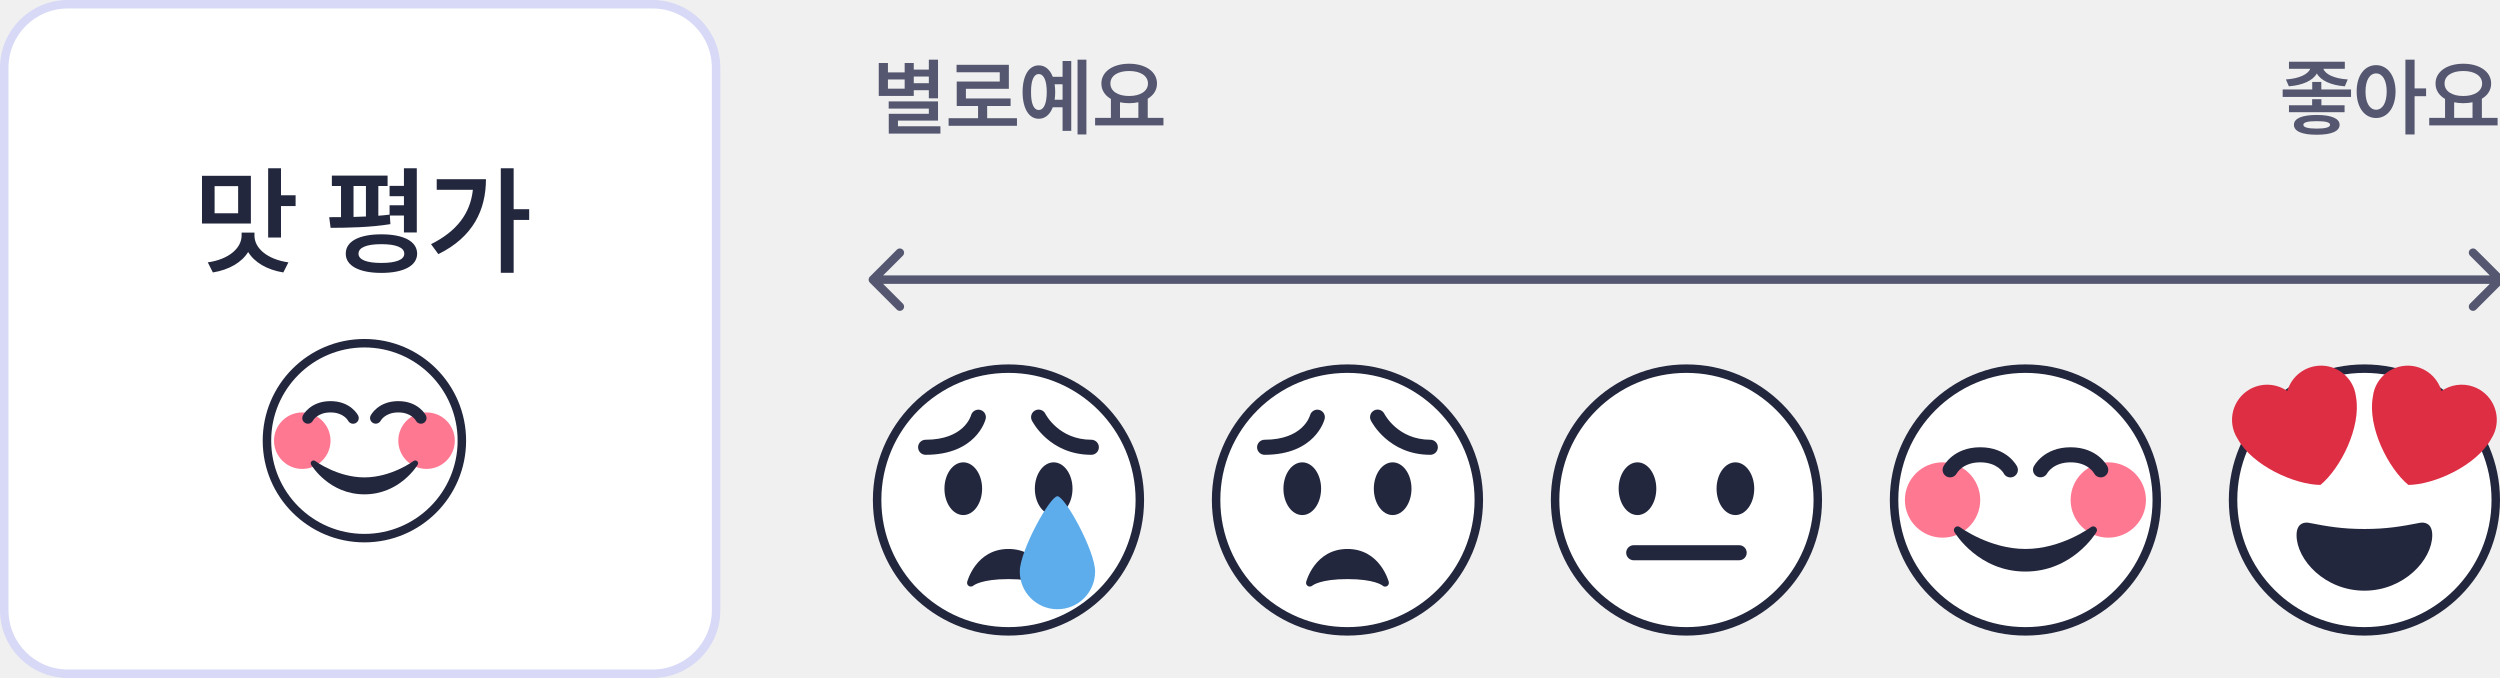
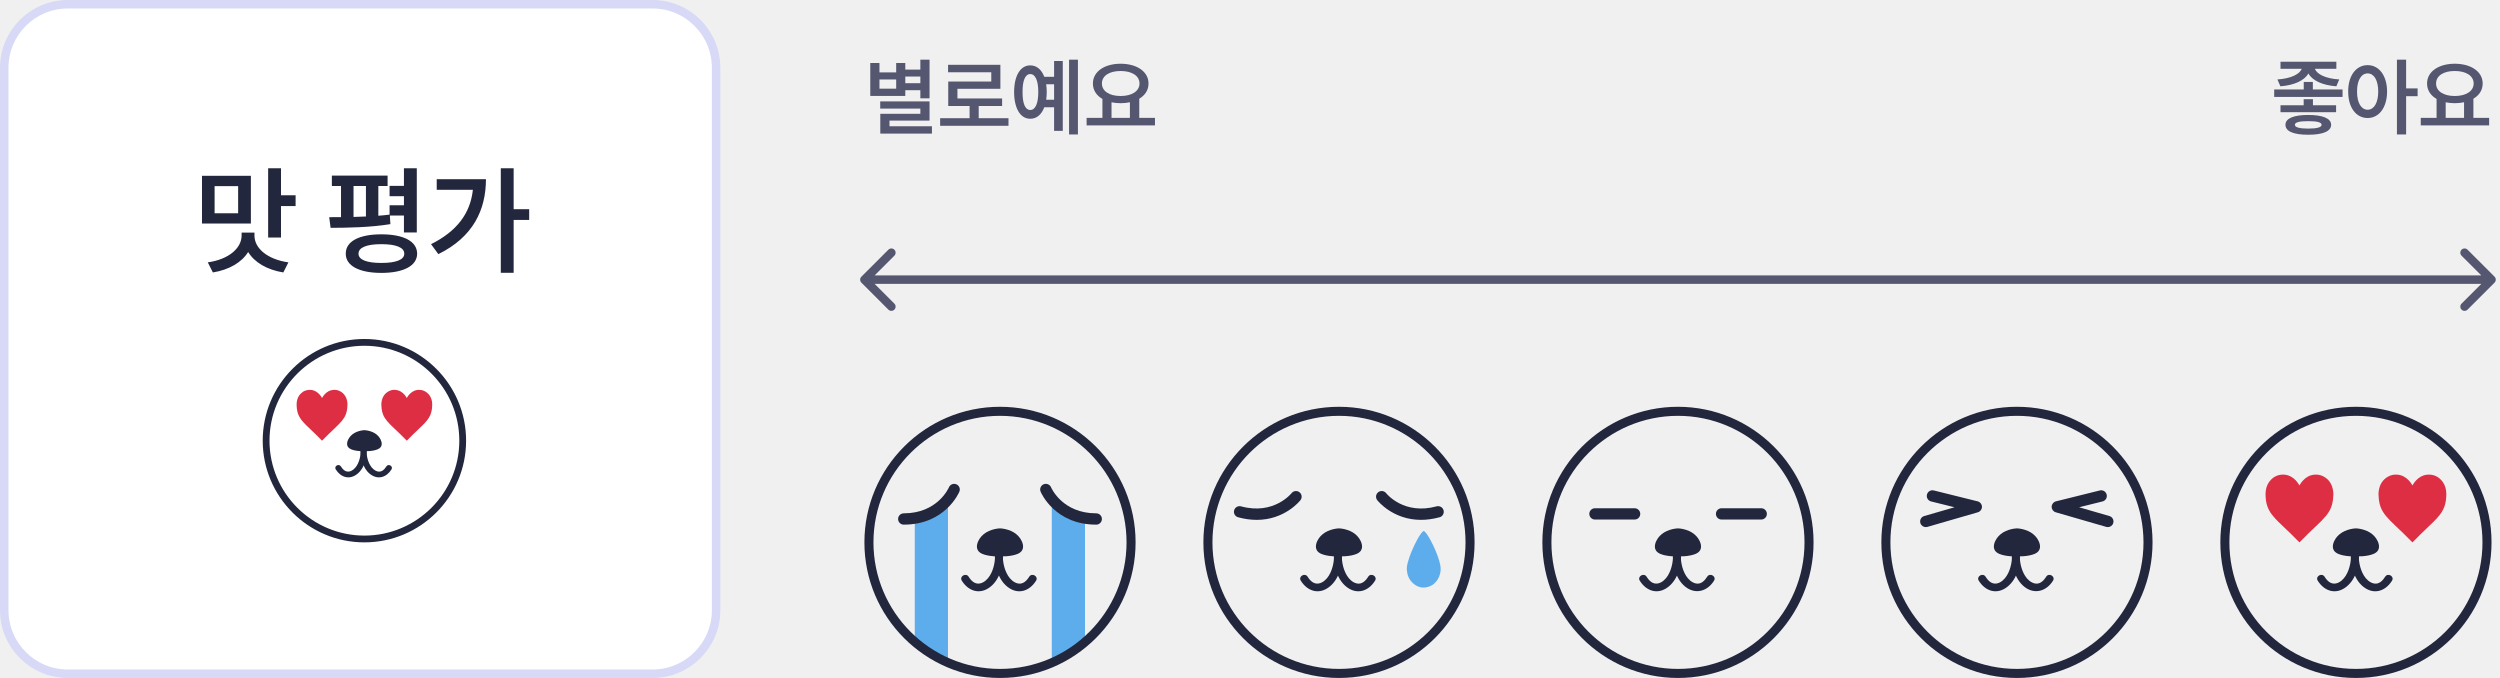
<svg xmlns="http://www.w3.org/2000/svg" width="295" height="80" viewBox="0 0 295 80" fill="none">
-   <g clip-path="url(#clip0_381_9388)">
-     <g clip-path="url(#clip1_381_9388)">
-       <path d="M134.5 59C134.5 67.56 127.56 74.5 119 74.5C110.44 74.5 103.5 67.56 103.5 59C103.5 50.44 110.44 43.5 119 43.5C127.56 43.5 134.5 50.44 134.5 59Z" fill="white" stroke="#23273D" />
-       <path d="M123.876 68.67C123.866 68.631 122.858 64.778 119.001 64.778C115.143 64.778 114.135 68.631 114.125 68.67C114.103 68.762 114.111 68.859 114.148 68.946C114.185 69.033 114.25 69.106 114.331 69.154C114.414 69.202 114.51 69.223 114.605 69.213C114.7 69.204 114.79 69.164 114.861 69.1C114.869 69.093 115.762 68.333 119.001 68.333C122.192 68.333 123.105 69.071 123.139 69.1C123.209 69.167 123.298 69.208 123.394 69.219C123.49 69.23 123.586 69.21 123.669 69.162C123.752 69.113 123.817 69.039 123.855 68.95C123.892 68.862 123.899 68.763 123.876 68.67ZM128.778 53.667C123.842 53.667 121.843 49.785 121.761 49.62C121.655 49.409 121.637 49.165 121.711 48.941C121.785 48.717 121.945 48.532 122.155 48.426C122.366 48.32 122.61 48.302 122.834 48.376C123.058 48.45 123.243 48.61 123.349 48.82C123.416 48.95 124.968 51.889 128.778 51.889C129.014 51.889 129.24 51.983 129.407 52.149C129.574 52.316 129.667 52.542 129.667 52.778C129.667 53.014 129.574 53.24 129.407 53.406C129.24 53.573 129.014 53.667 128.778 53.667ZM109.223 53.667C108.987 53.667 108.761 53.573 108.594 53.406C108.428 53.24 108.334 53.014 108.334 52.778C108.334 52.542 108.428 52.316 108.594 52.149C108.761 51.983 108.987 51.889 109.223 51.889C113.741 51.889 114.553 49.116 114.586 48.997C114.648 48.771 114.796 48.579 114.999 48.461C115.201 48.343 115.442 48.309 115.669 48.367C116.14 48.491 116.426 48.965 116.307 49.438C116.264 49.611 115.182 53.667 109.223 53.667Z" fill="#23273D" />
-       <path d="M113.668 60.778C114.895 60.778 115.89 59.385 115.89 57.667C115.89 55.948 114.895 54.556 113.668 54.556C112.44 54.556 111.445 55.948 111.445 57.667C111.445 59.385 112.44 60.778 113.668 60.778Z" fill="#23273D" />
-       <path d="M124.334 60.778C125.561 60.778 126.556 59.385 126.556 57.667C126.556 55.948 125.561 54.556 124.334 54.556C123.106 54.556 122.111 55.948 122.111 57.667C122.111 59.385 123.106 60.778 124.334 60.778Z" fill="#23273D" />
-       <path d="M129.223 67.444C129.223 69.9 127.234 71.889 124.778 71.889C122.323 71.889 120.334 69.9 120.334 67.444C120.334 64.989 123.89 58.556 124.778 58.556C125.667 58.556 129.223 64.989 129.223 67.444Z" fill="#5DADEC" />
-     </g>
-     <g clip-path="url(#clip2_381_9388)">
-       <path d="M174.5 59C174.5 67.56 167.56 74.5 159 74.5C150.44 74.5 143.5 67.56 143.5 59C143.5 50.44 150.44 43.5 159 43.5C167.56 43.5 174.5 50.44 174.5 59Z" fill="white" stroke="#23273D" />
-       <path d="M163.876 68.67C163.866 68.631 162.858 64.778 159.001 64.778C155.143 64.778 154.135 68.631 154.125 68.67C154.103 68.762 154.111 68.859 154.148 68.946C154.185 69.033 154.25 69.106 154.331 69.154C154.414 69.202 154.51 69.223 154.605 69.213C154.7 69.204 154.79 69.164 154.861 69.1C154.869 69.093 155.762 68.333 159.001 68.333C162.192 68.333 163.105 69.071 163.139 69.1C163.209 69.167 163.298 69.208 163.394 69.219C163.49 69.23 163.586 69.21 163.669 69.162C163.752 69.113 163.817 69.039 163.855 68.95C163.892 68.862 163.899 68.763 163.876 68.67ZM168.778 53.667C163.842 53.667 161.843 49.785 161.761 49.62C161.655 49.409 161.637 49.165 161.711 48.941C161.785 48.717 161.945 48.532 162.155 48.426C162.366 48.32 162.61 48.302 162.834 48.376C163.058 48.45 163.243 48.61 163.349 48.82C163.416 48.95 164.968 51.889 168.778 51.889C169.014 51.889 169.24 51.983 169.407 52.149C169.574 52.316 169.667 52.542 169.667 52.778C169.667 53.014 169.574 53.24 169.407 53.406C169.24 53.573 169.014 53.667 168.778 53.667ZM149.223 53.667C148.987 53.667 148.761 53.573 148.594 53.406C148.428 53.24 148.334 53.014 148.334 52.778C148.334 52.542 148.428 52.316 148.594 52.149C148.761 51.983 148.987 51.889 149.223 51.889C153.741 51.889 154.553 49.116 154.586 48.997C154.648 48.771 154.796 48.579 154.999 48.461C155.201 48.343 155.442 48.309 155.669 48.367C156.14 48.491 156.426 48.965 156.307 49.438C156.264 49.611 155.182 53.667 149.223 53.667Z" fill="#23273D" />
-       <path d="M153.668 60.778C154.895 60.778 155.89 59.385 155.89 57.667C155.89 55.948 154.895 54.556 153.668 54.556C152.44 54.556 151.445 55.948 151.445 57.667C151.445 59.385 152.44 60.778 153.668 60.778Z" fill="#23273D" />
-       <path d="M164.334 60.778C165.561 60.778 166.556 59.385 166.556 57.667C166.556 55.948 165.561 54.556 164.334 54.556C163.106 54.556 162.111 55.948 162.111 57.667C162.111 59.385 163.106 60.778 164.334 60.778Z" fill="#23273D" />
-     </g>
-     <g clip-path="url(#clip3_381_9388)">
-       <path d="M214.5 59C214.5 67.56 207.56 74.5 199 74.5C190.441 74.5 183.5 67.56 183.5 59C183.5 50.441 190.441 43.5 199 43.5C207.56 43.5 214.5 50.441 214.5 59Z" fill="white" stroke="#23273D" />
-       <path d="M193.222 60.778C194.45 60.778 195.444 59.385 195.444 57.667C195.444 55.948 194.45 54.556 193.222 54.556C191.995 54.556 191 55.948 191 57.667C191 59.385 191.995 60.778 193.222 60.778Z" fill="#23273D" />
-       <path d="M204.777 60.778C206.004 60.778 206.999 59.385 206.999 57.667C206.999 55.948 206.004 54.556 204.777 54.556C203.55 54.556 202.555 55.948 202.555 57.667C202.555 59.385 203.55 60.778 204.777 60.778Z" fill="#23273D" />
-       <path d="M205.222 66.111H192.778C192.542 66.111 192.316 66.017 192.149 65.851C191.982 65.684 191.889 65.458 191.889 65.222C191.889 64.987 191.982 64.76 192.149 64.594C192.316 64.427 192.542 64.333 192.778 64.333H205.222C205.458 64.333 205.684 64.427 205.851 64.594C206.017 64.76 206.111 64.987 206.111 65.222C206.111 65.458 206.017 65.684 205.851 65.851C205.684 66.017 205.458 66.111 205.222 66.111Z" fill="#23273D" />
-     </g>
-     <g clip-path="url(#clip4_381_9388)">
-       <path d="M254.5 59C254.5 67.56 247.56 74.5 239 74.5C230.44 74.5 223.5 67.56 223.5 59C223.5 50.44 230.44 43.5 239 43.5C247.56 43.5 254.5 50.44 254.5 59Z" fill="white" stroke="#23273D" />
-       <path d="M229.222 63.444C231.676 63.444 233.666 61.455 233.666 59C233.666 56.545 231.676 54.556 229.222 54.556C226.767 54.556 224.777 56.545 224.777 59C224.777 61.455 226.767 63.444 229.222 63.444Z" fill="#FF7892" />
-       <path d="M248.778 63.444C251.233 63.444 253.223 61.455 253.223 59C253.223 56.545 251.233 54.556 248.778 54.556C246.324 54.556 244.334 56.545 244.334 59C244.334 61.455 246.324 63.444 248.778 63.444Z" fill="#FF7892" />
-       <path d="M247.298 62.226C247.222 62.157 247.123 62.117 247.021 62.112C246.918 62.107 246.816 62.138 246.734 62.2C246.699 62.226 243.248 64.778 239 64.778C234.764 64.778 231.301 62.226 231.267 62.2C231.185 62.138 231.083 62.107 230.98 62.111C230.877 62.116 230.779 62.156 230.703 62.225C230.626 62.294 230.576 62.388 230.561 62.49C230.545 62.592 230.566 62.696 230.619 62.784C230.734 62.975 233.479 67.445 239 67.445C244.522 67.445 247.268 62.975 247.382 62.784C247.435 62.696 247.455 62.592 247.44 62.49C247.425 62.388 247.375 62.295 247.298 62.226ZM230.111 56.333C229.959 56.333 229.81 56.294 229.678 56.22C229.546 56.147 229.434 56.04 229.355 55.911C229.275 55.782 229.23 55.635 229.224 55.484C229.217 55.332 229.249 55.182 229.317 55.046C229.363 54.954 230.488 52.778 233.667 52.778C236.847 52.778 237.971 54.955 238.017 55.047C238.123 55.257 238.141 55.501 238.068 55.724C237.994 55.947 237.835 56.132 237.626 56.239C237.416 56.345 237.173 56.364 236.949 56.292C236.726 56.22 236.54 56.062 236.432 55.852C236.394 55.781 235.695 54.556 233.667 54.556C231.608 54.556 230.912 55.829 230.906 55.842C230.833 55.99 230.719 56.114 230.578 56.201C230.438 56.288 230.276 56.334 230.111 56.333ZM247.89 56.333C247.725 56.334 247.563 56.288 247.422 56.201C247.281 56.114 247.168 55.99 247.094 55.842C247.072 55.801 246.377 54.556 244.334 54.556C242.29 54.556 241.596 55.801 241.568 55.853C241.336 56.281 240.804 56.449 240.372 56.227C240.165 56.121 240.008 55.938 239.935 55.717C239.862 55.495 239.879 55.255 239.983 55.046C240.029 54.955 241.154 52.778 244.334 52.778C247.513 52.778 248.639 54.955 248.685 55.047C248.753 55.183 248.785 55.333 248.778 55.484C248.771 55.636 248.726 55.783 248.646 55.912C248.566 56.041 248.455 56.147 248.323 56.221C248.191 56.294 248.042 56.333 247.89 56.333Z" fill="#23273D" />
-     </g>
-     <g clip-path="url(#clip5_381_9388)">
-       <path d="M294.5 59C294.5 67.56 287.56 74.5 279 74.5C270.44 74.5 263.5 67.56 263.5 59C263.5 50.44 270.44 43.5 279 43.5C287.56 43.5 294.5 50.44 294.5 59Z" fill="white" stroke="#23273D" />
-       <path d="M279 62.421C276.364 62.421 274.614 62.114 272.45 61.693C271.955 61.599 270.994 61.693 270.994 63.149C270.994 66.06 274.339 69.7 279 69.7C283.662 69.7 287.007 66.06 287.007 63.149C287.007 61.693 286.045 61.598 285.551 61.693C283.387 62.114 281.638 62.421 279 62.421Z" fill="#23273D" />
-       <path d="M277.8 45.916C277.508 45.087 276.96 44.372 276.236 43.875C275.512 43.377 274.648 43.122 273.769 43.148C272.891 43.173 272.043 43.476 271.348 44.014C270.653 44.553 270.147 45.298 269.903 46.142C269.363 45.764 268.741 45.52 268.088 45.43C267.434 45.341 266.769 45.408 266.147 45.627C265.11 45.993 264.26 46.757 263.785 47.749C263.31 48.742 263.249 49.883 263.615 50.921C263.723 51.227 263.867 51.51 264.035 51.772C265.769 54.956 270.779 57.195 273.813 57.222C276.157 55.296 278.654 50.409 278.007 46.843C277.973 46.527 277.904 46.216 277.8 45.916ZM280.2 45.916C280.566 44.879 281.33 44.029 282.323 43.554C283.315 43.079 284.456 43.017 285.494 43.383C286.116 43.603 286.677 43.968 287.13 44.448C287.582 44.928 287.914 45.508 288.098 46.142C288.638 45.764 289.26 45.52 289.913 45.43C290.566 45.341 291.231 45.408 291.853 45.627C292.891 45.993 293.741 46.757 294.216 47.749C294.691 48.742 294.752 49.883 294.387 50.921C294.279 51.22 294.138 51.505 293.966 51.772C292.232 54.956 287.221 57.195 284.187 57.222C281.843 55.296 279.347 50.409 279.994 46.843C280.027 46.533 280.093 46.222 280.2 45.916Z" fill="#DD2E44" />
-     </g>
-     <path d="M102.646 32.646C102.451 32.842 102.451 33.158 102.646 33.354L105.828 36.535C106.024 36.731 106.34 36.731 106.536 36.535C106.731 36.34 106.731 36.024 106.536 35.828L103.707 33L106.536 30.172C106.731 29.976 106.731 29.66 106.536 29.465C106.34 29.269 106.024 29.269 105.828 29.465L102.646 32.646ZM295.354 33.353C295.549 33.158 295.549 32.842 295.354 32.646L292.172 29.464C291.976 29.269 291.66 29.269 291.464 29.464C291.269 29.66 291.269 29.976 291.464 30.172L294.293 33L291.464 35.828C291.269 36.024 291.269 36.34 291.464 36.535C291.66 36.731 291.976 36.731 292.172 36.535L295.354 33.353ZM103 33.5L295 33.5L295 32.5L103 32.5L103 33.5Z" fill="#54576F" />
-     <path d="M110.686 7.041H109.602V8.213H107.824V7.432H106.75V8.545H104.777V7.432H103.693V11.318H107.824V10.645H109.602V11.602H110.686V7.041ZM104.777 10.459V9.375H106.75V10.459H104.777ZM104.865 12.812H109.602V13.428H104.875V15.762H110.969V14.902H105.959V14.229H110.686V11.963H104.865V12.812ZM107.824 9.814V9.033H109.602V9.814H107.824ZM120.002 13.945H116.486V12.51H119.25V11.621H113.977V10.479H119.045V7.646H112.873V8.525H117.971V9.619H112.893V12.51H115.412V13.945H111.936V14.844H120.002V13.945ZM128.195 7.041H127.15V15.869H128.195V7.041ZM120.666 10.859C120.666 12.808 121.418 14.019 122.57 14.014C123.317 14.019 123.903 13.521 124.226 12.656H125.383V15.44H126.408V7.197H125.383V9.062H124.226C123.898 8.203 123.317 7.71 122.57 7.715C121.418 7.71 120.666 8.916 120.666 10.859ZM121.662 10.859C121.652 9.482 121.989 8.735 122.57 8.74C123.156 8.735 123.518 9.482 123.518 10.859C123.518 12.241 123.156 12.983 122.57 12.979C121.989 12.983 121.652 12.241 121.662 10.859ZM124.445 9.941H125.383V11.768H124.45C124.489 11.484 124.514 11.182 124.514 10.859C124.514 10.532 124.489 10.225 124.445 9.941ZM137.287 13.906H135.432V11.65C136.115 11.245 136.53 10.625 136.525 9.854C136.53 8.447 135.144 7.52 133.234 7.52C131.335 7.52 129.958 8.447 129.963 9.854C129.958 10.635 130.383 11.27 131.086 11.675V13.906H129.221V14.795H137.287V13.906ZM131.027 9.854C131.022 8.936 131.916 8.374 133.234 8.379C134.548 8.374 135.461 8.936 135.461 9.854C135.461 10.757 134.548 11.333 133.234 11.328C131.916 11.333 131.022 10.757 131.027 9.854ZM132.16 13.906V12.07C132.492 12.139 132.854 12.178 133.234 12.178C133.625 12.178 133.991 12.139 134.328 12.065V13.906H132.16Z" fill="#54576F" />
-     <path d="M273.916 9.668H272.842V10.557H269.355V11.435H277.422V10.557H273.916V9.668ZM269.736 9.375L270.088 10.185C271.719 10.059 272.925 9.502 273.389 8.667C273.848 9.507 275.054 10.059 276.689 10.185L277.031 9.375C275.415 9.277 274.37 8.745 274.16 8.115H276.689V7.285H270.098V8.115H272.603C272.383 8.74 271.328 9.277 269.736 9.375ZM270.098 13.242H276.66V12.422H273.926V11.709H272.832V12.422H270.098V13.242ZM270.684 14.727C270.679 15.498 271.65 15.903 273.369 15.898C275.078 15.903 276.074 15.498 276.074 14.727C276.074 13.97 275.078 13.565 273.369 13.565C271.65 13.565 270.679 13.97 270.684 14.727ZM271.797 14.727C271.792 14.424 272.349 14.297 273.369 14.297C274.409 14.297 274.941 14.424 274.951 14.727C274.941 15.024 274.409 15.176 273.369 15.176C272.349 15.176 271.792 15.024 271.797 14.727ZM280.381 7.686C279.038 7.686 278.081 8.896 278.086 10.801C278.081 12.72 279.038 13.926 280.381 13.926C281.709 13.926 282.666 12.72 282.676 10.801C282.666 8.896 281.709 7.686 280.381 7.686ZM279.131 10.801C279.126 9.453 279.639 8.662 280.381 8.662C281.128 8.662 281.626 9.453 281.631 10.801C281.626 12.158 281.128 12.944 280.381 12.949C279.639 12.944 279.126 12.158 279.131 10.801ZM283.838 15.869H284.922V11.348H286.279V10.43H284.922V7.041H283.838V15.869ZM294.717 13.906H292.861V11.65C293.545 11.245 293.96 10.625 293.955 9.854C293.96 8.447 292.573 7.52 290.664 7.52C288.765 7.52 287.388 8.447 287.393 9.854C287.388 10.635 287.812 11.27 288.516 11.675V13.906H286.65V14.795H294.717V13.906ZM288.457 9.854C288.452 8.936 289.346 8.374 290.664 8.379C291.978 8.374 292.891 8.936 292.891 9.854C292.891 10.757 291.978 11.333 290.664 11.328C289.346 11.333 288.452 10.757 288.457 9.854ZM289.59 13.906V12.07C289.922 12.139 290.283 12.178 290.664 12.178C291.055 12.178 291.421 12.139 291.758 12.065V13.906H289.59Z" fill="#54576F" />
+   <g clip-path="url(#clip0_1013_12570)">
+     <path d="M101.646 32.646C101.451 32.842 101.451 33.158 101.646 33.354L104.828 36.535C105.024 36.731 105.34 36.731 105.536 36.535C105.731 36.34 105.731 36.024 105.536 35.828L102.707 33L105.536 30.172C105.731 29.976 105.731 29.66 105.536 29.465C105.34 29.269 105.024 29.269 104.828 29.465L101.646 32.646ZM294.354 33.353C294.549 33.158 294.549 32.842 294.354 32.646L291.172 29.464C290.976 29.269 290.66 29.269 290.464 29.464C290.269 29.66 290.269 29.976 290.464 30.172L293.293 33L290.464 35.828C290.269 36.024 290.269 36.34 290.464 36.535C290.66 36.731 290.976 36.731 291.172 36.535L294.354 33.353ZM102 33.5L294 33.5L294 32.5L102 32.5L102 33.5Z" fill="#54576F" />
+     <path d="M109.686 7.041H108.602V8.213H106.824V7.432H105.75V8.545H103.777V7.432H102.693V11.318H106.824V10.645H108.602V11.602H109.686V7.041ZM103.777 10.459V9.375H105.75V10.459H103.777ZM103.865 12.812H108.602V13.428H103.875V15.762H109.969V14.902H104.959V14.229H109.686V11.963H103.865V12.812ZM106.824 9.814V9.033H108.602V9.814H106.824ZM119.002 13.945H115.486V12.51H118.25V11.621H112.977V10.479H118.045V7.646H111.873V8.525H116.971V9.619H111.893V12.51H114.412V13.945H110.936V14.844H119.002V13.945ZM127.195 7.041H126.15V15.869H127.195V7.041ZM119.666 10.859C119.666 12.808 120.418 14.019 121.57 14.014C122.317 14.019 122.903 13.521 123.226 12.656H124.383V15.44H125.408V7.197H124.383V9.062H123.226C122.898 8.203 122.317 7.71 121.57 7.715C120.418 7.71 119.666 8.916 119.666 10.859ZM120.662 10.859C120.652 9.482 120.989 8.735 121.57 8.74C122.156 8.735 122.518 9.482 122.518 10.859C122.518 12.241 122.156 12.983 121.57 12.979C120.989 12.983 120.652 12.241 120.662 10.859ZM123.445 9.941H124.383V11.768H123.45C123.489 11.484 123.514 11.182 123.514 10.859C123.514 10.532 123.489 10.225 123.445 9.941ZM136.287 13.906H134.432V11.65C135.115 11.245 135.53 10.625 135.525 9.854C135.53 8.447 134.144 7.52 132.234 7.52C130.335 7.52 128.958 8.447 128.963 9.854C128.958 10.635 129.383 11.27 130.086 11.675V13.906H128.221V14.795H136.287V13.906ZM130.027 9.854C130.022 8.936 130.916 8.374 132.234 8.379C133.548 8.374 134.461 8.936 134.461 9.854C134.461 10.757 133.548 11.333 132.234 11.328C130.916 11.333 130.022 10.757 130.027 9.854ZM131.16 13.906V12.07C131.492 12.139 131.854 12.178 132.234 12.178C132.625 12.178 132.991 12.139 133.328 12.065V13.906H131.16Z" fill="#54576F" />
+     <path d="M272.916 9.668H271.842V10.557H268.355V11.435H276.422V10.557H272.916V9.668ZM268.736 9.375L269.088 10.185C270.719 10.059 271.925 9.502 272.389 8.667C272.848 9.507 274.054 10.059 275.689 10.185L276.031 9.375C274.415 9.277 273.37 8.745 273.16 8.115H275.689V7.285H269.098V8.115H271.603C271.383 8.74 270.328 9.277 268.736 9.375ZM269.098 13.242H275.66V12.422H272.926V11.709H271.832V12.422H269.098V13.242ZM269.684 14.727C269.679 15.498 270.65 15.903 272.369 15.898C274.078 15.903 275.074 15.498 275.074 14.727C275.074 13.97 274.078 13.565 272.369 13.565C270.65 13.565 269.679 13.97 269.684 14.727ZM270.797 14.727C270.792 14.424 271.349 14.297 272.369 14.297C273.409 14.297 273.941 14.424 273.951 14.727C273.941 15.024 273.409 15.176 272.369 15.176C271.349 15.176 270.792 15.024 270.797 14.727ZM279.381 7.686C278.038 7.686 277.081 8.896 277.086 10.801C277.081 12.72 278.038 13.926 279.381 13.926C280.709 13.926 281.666 12.72 281.676 10.801C281.666 8.896 280.709 7.686 279.381 7.686ZM278.131 10.801C278.126 9.453 278.639 8.662 279.381 8.662C280.128 8.662 280.626 9.453 280.631 10.801C280.626 12.158 280.128 12.944 279.381 12.949C278.639 12.944 278.126 12.158 278.131 10.801ZM282.838 15.869H283.922V11.348H285.279V10.43H283.922V7.041H282.838V15.869ZM293.717 13.906H291.861V11.65C292.545 11.245 292.96 10.625 292.955 9.854C292.96 8.447 291.573 7.52 289.664 7.52C287.765 7.52 286.388 8.447 286.393 9.854C286.388 10.635 286.812 11.27 287.516 11.675V13.906H285.65V14.795H293.717V13.906ZM287.457 9.854C287.452 8.936 288.346 8.374 289.664 8.379C290.978 8.374 291.891 8.936 291.891 9.854C291.891 10.757 290.978 11.333 289.664 11.328C288.346 11.333 287.452 10.757 287.457 9.854ZM288.59 13.906V12.07C288.922 12.139 289.283 12.178 289.664 12.178C290.055 12.178 290.421 12.139 290.758 12.065V13.906H288.59Z" fill="#54576F" />
    <rect x="0.5" y="0.5" width="84" height="79" rx="7.5" fill="white" />
    <path d="M29.604 20.746H23.834V26.379H29.604V20.746ZM24.518 30.959L25.119 32.148C27.033 31.841 28.523 30.966 29.282 29.735C30.027 30.966 31.518 31.841 33.432 32.148L34.033 30.959C31.545 30.61 30.014 29.284 30.027 27.787V27.445H28.51V27.787C28.51 29.284 26.992 30.61 24.518 30.959ZM25.324 25.162V21.963H28.1V25.162H25.324ZM31.641 28.033H33.158V24.314H34.881V23.043H33.158V19.857H31.641V28.033ZM45.736 20.719H39.16V21.949H40.24V25.62C39.748 25.627 39.276 25.627 38.846 25.627L39.01 26.885C40.978 26.878 43.706 26.837 46.065 26.447L46.003 25.436H47.664V27.432H49.182V19.857H47.664V21.936H45.969V23.152H47.664V24.219H45.969V25.326C45.545 25.381 45.094 25.422 44.643 25.456V21.949H45.736V20.719ZM40.801 29.934C40.787 31.355 42.38 32.203 44.998 32.203C47.637 32.203 49.216 31.355 49.223 29.934C49.216 28.477 47.637 27.65 44.998 27.65C42.38 27.65 40.787 28.477 40.801 29.934ZM41.717 25.6V21.949H43.18V25.545C42.688 25.565 42.195 25.586 41.717 25.6ZM42.305 29.934C42.298 29.202 43.269 28.812 44.998 28.812C46.734 28.812 47.705 29.202 47.705 29.934C47.705 30.651 46.734 31.027 44.998 31.027C43.269 31.027 42.298 30.651 42.305 29.934ZM60.611 19.857H59.094V32.19H60.611V25.955H62.443V24.684H60.611V19.857ZM50.863 28.812L51.725 29.988C55.833 27.965 57.337 24.773 57.344 21.143H51.533V22.4H55.799C55.498 25.217 53.871 27.309 50.863 28.812Z" fill="#23273D" />
-     <g clip-path="url(#clip6_381_9388)">
-       <path d="M54.5 52C54.5 58.351 49.351 63.5 43 63.5C36.649 63.5 31.5 58.351 31.5 52C31.5 45.649 36.649 40.5 43 40.5C49.351 40.5 54.5 45.649 54.5 52Z" fill="white" stroke="#23273D" />
-       <path d="M35.667 55.333C37.508 55.333 39.001 53.841 39.001 52C39.001 50.159 37.508 48.667 35.667 48.667C33.826 48.667 32.334 50.159 32.334 52C32.334 53.841 33.826 55.333 35.667 55.333Z" fill="#FF7892" />
-       <path d="M50.333 55.333C52.174 55.333 53.667 53.841 53.667 52C53.667 50.159 52.174 48.667 50.333 48.667C48.492 48.667 47 50.159 47 52C47 53.841 48.492 55.333 50.333 55.333Z" fill="#FF7892" />
-       <path d="M49.223 54.419C49.165 54.368 49.092 54.337 49.014 54.334C48.937 54.33 48.861 54.354 48.799 54.4C48.773 54.419 46.185 56.333 42.999 56.333C39.822 56.333 37.225 54.419 37.199 54.4C37.138 54.354 37.062 54.33 36.984 54.334C36.907 54.337 36.834 54.367 36.776 54.419C36.719 54.471 36.681 54.541 36.669 54.617C36.658 54.694 36.674 54.772 36.713 54.838C36.799 54.981 38.858 58.333 42.999 58.333C47.141 58.333 49.2 54.981 49.285 54.838C49.325 54.772 49.341 54.694 49.329 54.617C49.318 54.541 49.28 54.471 49.223 54.419ZM36.332 50C36.218 50 36.107 49.971 36.008 49.915C35.908 49.86 35.825 49.78 35.765 49.683C35.706 49.587 35.672 49.476 35.667 49.363C35.662 49.249 35.686 49.136 35.737 49.035C35.771 48.965 36.615 47.333 38.999 47.333C41.384 47.333 42.227 48.966 42.262 49.035C42.341 49.193 42.355 49.375 42.3 49.543C42.245 49.71 42.126 49.849 41.968 49.929C41.811 50.009 41.629 50.023 41.461 49.969C41.293 49.915 41.154 49.796 41.073 49.639C41.045 49.586 40.52 48.667 38.999 48.667C37.455 48.667 36.933 49.622 36.929 49.631C36.873 49.742 36.788 49.836 36.683 49.901C36.577 49.966 36.456 50 36.332 50ZM49.667 50C49.543 50 49.421 49.966 49.316 49.901C49.21 49.836 49.125 49.742 49.069 49.631C49.053 49.601 48.532 48.667 46.999 48.667C45.467 48.667 44.946 49.601 44.925 49.64C44.751 49.961 44.352 50.087 44.028 49.92C43.873 49.841 43.755 49.703 43.7 49.537C43.645 49.372 43.658 49.191 43.736 49.035C43.771 48.966 44.615 47.333 46.999 47.333C49.384 47.333 50.228 48.966 50.263 49.035C50.313 49.137 50.337 49.25 50.332 49.363C50.327 49.477 50.293 49.587 50.233 49.684C50.174 49.78 50.09 49.86 49.991 49.916C49.892 49.971 49.78 50 49.667 50Z" fill="#23273D" />
-     </g>
+     <path d="M43 64C36.383 64 31 58.617 31 52C31 45.383 36.383 40 43 40C49.617 40 55 45.383 55 52C55 58.617 49.617 64 43 64ZM43 40.801C36.825 40.801 31.801 45.825 31.801 52C31.801 58.175 36.825 63.199 43 63.199C49.175 63.199 54.199 58.175 54.199 52C54.199 45.825 49.175 40.801 43 40.801Z" fill="#23273D" />
+     <path d="M44.783 51.641C44.587 51.357 44.301 51.134 43.987 50.996C43.679 50.861 43.337 50.775 43 50.759C42.665 50.775 42.321 50.861 42.014 50.996C41.7 51.135 41.414 51.357 41.218 51.641C41.012 51.939 40.837 52.399 41.063 52.733C41.238 52.992 41.596 53.09 41.884 53.153C42.25 53.233 42.628 53.242 43 53.242C43.373 53.242 43.751 53.233 44.117 53.153C44.405 53.09 44.763 52.992 44.938 52.733C45.163 52.4 44.989 51.939 44.783 51.641Z" fill="#23273D" />
+     <path d="M42.555 52.789C42.606 53.512 42.489 54.317 42.102 54.944C41.914 55.249 41.6 55.561 41.233 55.634C40.772 55.726 40.452 55.403 40.224 55.039C39.986 54.657 39.379 55.009 39.62 55.392C40.214 56.342 41.245 56.659 42.164 55.921C43.083 55.183 43.332 53.869 43.256 52.788C43.224 52.34 42.523 52.337 42.555 52.788V52.789Z" fill="#23273D" />
+     <path d="M42.557 52.789C42.481 53.87 42.762 55.212 43.648 55.922C44.568 56.659 45.598 56.344 46.193 55.394C46.433 55.01 45.826 54.658 45.588 55.04C45.365 55.396 45.037 55.736 44.58 55.635C44.209 55.553 43.904 55.258 43.71 54.945C43.324 54.318 43.207 53.514 43.258 52.79C43.29 52.34 42.588 52.342 42.557 52.79V52.789Z" fill="#23273D" />
+     <path d="M41 47.608V47.832C41 47.842 40.997 47.849 40.996 47.859C40.987 47.98 40.982 48.1 40.969 48.221C40.942 48.468 40.884 48.703 40.792 48.93C40.677 49.21 40.515 49.455 40.328 49.68C40.101 49.953 39.849 50.199 39.596 50.441C39.064 50.948 38.528 51.451 38.017 51.984C38.011 51.991 38.005 51.994 37.998 52C37.986 51.988 37.976 51.977 37.964 51.966C37.731 51.732 37.5 51.495 37.264 51.264C36.907 50.917 36.545 50.576 36.187 50.23C35.969 50.019 35.758 49.798 35.57 49.553C35.339 49.252 35.168 48.917 35.083 48.533C35.042 48.348 35.019 48.162 35.008 47.973C34.998 47.778 34.992 47.581 35.025 47.387C35.084 47.022 35.231 46.706 35.482 46.453C35.809 46.121 36.199 45.98 36.642 46.005C36.879 46.017 37.101 46.09 37.307 46.216C37.591 46.388 37.809 46.631 37.98 46.93C37.986 46.941 37.992 46.95 38 46.963C38.007 46.95 38.011 46.943 38.015 46.935C38.096 46.791 38.191 46.657 38.301 46.538C38.577 46.239 38.903 46.051 39.293 46.01C39.59 45.977 39.878 46.027 40.145 46.174C40.632 46.442 40.905 46.879 40.984 47.467C40.99 47.514 40.994 47.563 41 47.611V47.608Z" fill="#DD2E44" />
+     <path d="M45 47.608V47.832C45 47.842 45.003 47.849 45.004 47.859C45.013 47.98 45.018 48.1 45.031 48.221C45.058 48.468 45.116 48.703 45.208 48.93C45.323 49.21 45.485 49.455 45.672 49.68C45.899 49.953 46.151 50.199 46.404 50.441C46.936 50.948 47.472 51.451 47.983 51.984C47.989 51.991 47.995 51.994 48.002 52C48.014 51.988 48.024 51.977 48.036 51.966C48.269 51.732 48.5 51.495 48.736 51.264C49.093 50.917 49.455 50.576 49.813 50.23C50.031 50.019 50.242 49.798 50.43 49.553C50.661 49.252 50.832 48.917 50.917 48.533C50.958 48.348 50.981 48.162 50.992 47.973C51.002 47.778 51.008 47.581 50.975 47.387C50.916 47.022 50.769 46.706 50.518 46.453C50.191 46.121 49.801 45.98 49.358 46.005C49.121 46.017 48.899 46.09 48.693 46.216C48.409 46.388 48.191 46.631 48.02 46.93C48.014 46.941 48.008 46.95 48 46.963C47.993 46.95 47.989 46.943 47.985 46.935C47.904 46.791 47.809 46.657 47.699 46.538C47.423 46.239 47.097 46.051 46.707 46.01C46.41 45.977 46.122 46.027 45.855 46.174C45.368 46.442 45.095 46.879 45.016 47.467C45.01 47.514 45.006 47.563 45 47.611V47.608Z" fill="#DD2E44" />
    <rect x="0.5" y="0.5" width="84" height="79" rx="7.5" stroke="#D7D9F6" />
+     <path d="M198 80C189.178 80 182 72.822 182 64C182 55.178 189.178 48 198 48C206.822 48 214 55.178 214 64C214 72.822 206.822 80 198 80ZM198 49.068C189.766 49.068 183.068 55.766 183.068 64C183.068 72.234 189.766 78.932 198 78.932C206.234 78.932 212.932 72.234 212.932 64C212.932 55.766 206.234 49.068 198 49.068Z" fill="#23273D" />
+     <path d="M200.376 63.521C200.115 63.143 199.734 62.845 199.315 62.661C198.905 62.481 198.448 62.367 198 62.346C197.553 62.367 197.095 62.481 196.685 62.661C196.266 62.846 195.885 63.143 195.623 63.521C195.348 63.919 195.116 64.531 195.416 64.977C195.65 65.323 196.127 65.453 196.511 65.537C197 65.644 197.503 65.656 198 65.656C198.496 65.656 199.001 65.644 199.488 65.537C199.873 65.453 200.35 65.323 200.583 64.977C200.884 64.533 200.651 63.919 200.376 63.521Z" fill="#23273D" />
+     <path d="M197.407 65.052C197.475 66.016 197.319 67.089 196.803 67.925C196.552 68.332 196.134 68.748 195.644 68.845C195.03 68.968 194.603 68.537 194.3 68.052C193.982 67.543 193.173 68.012 193.494 68.523C194.285 69.789 195.661 70.212 196.886 69.228C198.112 68.244 198.443 66.493 198.341 65.051C198.3 64.454 197.364 64.45 197.407 65.051V65.052Z" fill="#23273D" />
+     <path d="M197.406 65.052C197.305 66.493 197.68 68.283 198.862 69.23C200.043 70.176 201.461 69.792 202.254 68.525C202.575 68.013 201.766 67.543 201.448 68.053C201.151 68.527 200.714 68.981 200.103 68.847C199.609 68.737 199.202 68.344 198.945 67.927C198.429 67.091 198.273 66.019 198.341 65.053C198.384 64.453 197.448 64.455 197.406 65.053V65.052Z" fill="#23273D" />
+     <path d="M192.884 61.307H188.207C187.838 61.307 187.539 61.008 187.539 60.64C187.539 60.271 187.838 59.972 188.207 59.972H192.884C193.252 59.972 193.551 60.271 193.551 60.64C193.551 61.008 193.252 61.307 192.884 61.307Z" fill="#23273D" />
+     <path d="M207.823 61.307H203.146C202.778 61.307 202.479 61.008 202.479 60.64C202.479 60.271 202.778 59.972 203.146 59.972H207.823C208.191 59.972 208.491 60.271 208.491 60.64C208.491 61.008 208.191 61.307 207.823 61.307Z" fill="#23273D" />
+     <path d="M278 80C269.178 80 262 72.822 262 64C262 55.178 269.178 48 278 48C286.822 48 294 55.178 294 64C294 72.822 286.822 80 278 80ZM278 49.068C269.766 49.068 263.068 55.766 263.068 64C263.068 72.234 269.766 78.932 278 78.932C286.234 78.932 292.932 72.234 292.932 64C292.932 55.766 286.234 49.068 278 49.068Z" fill="#23273D" />
+     <path d="M280.376 63.521C280.115 63.143 279.734 62.845 279.315 62.661C278.905 62.481 278.448 62.367 278 62.346C277.553 62.367 277.095 62.481 276.685 62.661C276.265 62.846 275.885 63.143 275.623 63.521C275.348 63.919 275.116 64.531 275.416 64.977C275.65 65.323 276.127 65.453 276.511 65.537C277 65.644 277.503 65.656 278 65.656C278.496 65.656 279.001 65.644 279.488 65.537C279.873 65.453 280.35 65.323 280.583 64.977C280.884 64.533 280.651 63.919 280.376 63.521Z" fill="#23273D" />
+     <path d="M277.407 65.052C277.475 66.016 277.319 67.089 276.803 67.925C276.552 68.332 276.134 68.748 275.644 68.845C275.03 68.968 274.603 68.537 274.3 68.052C273.982 67.543 273.173 68.012 273.494 68.523C274.285 69.789 275.66 70.212 276.886 69.228C278.112 68.244 278.443 66.493 278.341 65.051C278.3 64.454 277.364 64.45 277.407 65.051V65.052Z" fill="#23273D" />
+     <path d="M277.408 65.052C277.307 66.493 277.682 68.283 278.864 69.23C280.089 70.212 281.463 69.792 282.256 68.525C282.577 68.013 281.768 67.543 281.45 68.053C281.153 68.527 280.715 68.981 280.105 68.847C279.611 68.737 279.204 68.344 278.946 67.927C278.431 67.091 278.275 66.019 278.343 65.053C278.386 64.453 277.45 64.455 277.408 65.053V65.052Z" fill="#23273D" />
+     <path d="M275.334 58.143V58.443C275.334 58.455 275.33 58.466 275.328 58.478C275.317 58.639 275.309 58.8 275.292 58.962C275.257 59.29 275.179 59.604 275.057 59.906C274.904 60.28 274.687 60.607 274.438 60.906C274.136 61.27 273.8 61.599 273.462 61.921C272.753 62.597 272.037 63.268 271.356 63.979C271.349 63.988 271.341 63.992 271.332 64C271.315 63.983 271.301 63.969 271.286 63.955C270.975 63.642 270.667 63.326 270.352 63.018C269.877 62.556 269.394 62.101 268.916 61.64C268.626 61.359 268.344 61.063 268.093 60.737C267.786 60.336 267.558 59.89 267.444 59.377C267.39 59.131 267.359 58.883 267.344 58.631C267.331 58.371 267.324 58.108 267.367 57.85C267.446 57.362 267.642 56.941 267.976 56.604C268.412 56.161 268.933 55.974 269.524 56.007C269.839 56.023 270.135 56.12 270.411 56.288C270.788 56.517 271.079 56.841 271.307 57.24C271.315 57.255 271.324 57.267 271.333 57.284C271.343 57.267 271.349 57.257 271.354 57.246C271.462 57.054 271.588 56.877 271.735 56.717C272.103 56.319 272.537 56.069 273.058 56.013C273.454 55.969 273.838 56.035 274.194 56.232C274.843 56.589 275.208 57.172 275.313 57.955C275.321 58.019 275.326 58.083 275.334 58.148V58.143Z" fill="#DD2E44" />
+     <path d="M280.666 58.143V58.443C280.666 58.455 280.67 58.466 280.672 58.478C280.683 58.639 280.691 58.8 280.708 58.962C280.743 59.29 280.821 59.604 280.943 59.906C281.096 60.28 281.313 60.607 281.562 60.906C281.864 61.27 282.2 61.599 282.538 61.921C283.247 62.597 283.963 63.268 284.644 63.979C284.651 63.988 284.659 63.992 284.668 64C284.685 63.983 284.699 63.969 284.714 63.955C285.025 63.642 285.333 63.326 285.648 63.018C286.123 62.556 286.606 62.101 287.084 61.64C287.374 61.359 287.656 61.063 287.907 60.737C288.214 60.336 288.442 59.89 288.556 59.377C288.61 59.131 288.641 58.883 288.656 58.631C288.669 58.371 288.676 58.108 288.633 57.85C288.554 57.362 288.358 56.941 288.024 56.604C287.588 56.161 287.067 55.974 286.476 56.007C286.161 56.023 285.865 56.12 285.589 56.288C285.212 56.517 284.921 56.841 284.693 57.24C284.685 57.255 284.676 57.267 284.667 57.284C284.657 57.267 284.651 57.257 284.646 57.246C284.538 57.054 284.412 56.877 284.265 56.717C283.897 56.319 283.463 56.069 282.942 56.013C282.545 55.969 282.162 56.035 281.806 56.232C281.157 56.589 280.792 57.172 280.687 57.955C280.679 58.019 280.674 58.083 280.666 58.148V58.143Z" fill="#DD2E44" />
+     <path d="M158 80C149.178 80 142 72.822 142 64C142 55.178 149.178 48 158 48C166.822 48 174 55.178 174 64C174 72.822 166.822 80 158 80ZM158 49.068C149.766 49.068 143.068 55.766 143.068 64C143.068 72.234 149.766 78.932 158 78.932C166.234 78.932 172.932 72.234 172.932 64C172.932 55.766 166.234 49.068 158 49.068Z" fill="#23273D" />
+     <path d="M160.376 63.521C160.115 63.143 159.734 62.845 159.315 62.661C158.905 62.481 158.448 62.367 158 62.346C157.553 62.367 157.095 62.481 156.685 62.661C156.266 62.846 155.885 63.143 155.623 63.521C155.348 63.919 155.116 64.531 155.416 64.977C155.65 65.323 156.127 65.453 156.511 65.537C157 65.644 157.503 65.656 158 65.656C158.496 65.656 159.001 65.644 159.488 65.537C159.873 65.453 160.35 65.323 160.583 64.977C160.884 64.533 160.651 63.919 160.376 63.521Z" fill="#23273D" />
+     <path d="M157.407 65.052C157.475 66.016 157.319 67.089 156.803 67.925C156.552 68.332 156.134 68.748 155.644 68.845C155.03 68.968 154.603 68.537 154.3 68.052C153.982 67.543 153.173 68.012 153.494 68.523C154.285 69.789 155.661 70.212 156.886 69.228C158.112 68.244 158.443 66.493 158.341 65.051C158.3 64.454 157.364 64.45 157.407 65.051V65.052Z" fill="#23273D" />
+     <path d="M157.406 65.052C157.305 66.493 157.68 68.283 158.862 69.23C160.087 70.212 161.461 69.792 162.254 68.525C162.575 68.013 161.766 67.543 161.448 68.053C161.151 68.527 160.714 68.981 160.103 68.847C159.609 68.737 159.202 68.344 158.944 67.927C158.429 67.091 158.273 66.019 158.341 65.053C158.384 64.453 157.448 64.455 157.406 65.053V65.052Z" fill="#23273D" />
+     <path d="M148.284 61.344C147.617 61.344 146.886 61.254 146.095 61.037C145.74 60.94 145.53 60.573 145.627 60.218C145.725 59.862 146.091 59.653 146.447 59.75C150.304 60.806 152.38 58.223 152.402 58.198C152.629 57.907 153.049 57.856 153.339 58.084C153.629 58.311 153.681 58.73 153.453 59.021C153.364 59.134 151.586 61.346 148.284 61.346V61.344Z" fill="#23273D" />
+     <path d="M167.683 61.344C164.38 61.344 162.603 59.132 162.515 59.02C162.288 58.73 162.339 58.31 162.628 58.083C162.918 57.856 163.339 57.907 163.566 58.196C163.648 58.3 165.695 60.796 169.52 59.749C169.877 59.652 170.244 59.861 170.34 60.216C170.438 60.572 170.228 60.939 169.873 61.036C169.081 61.252 168.351 61.343 167.683 61.343V61.344Z" fill="#23273D" />
+     <path d="M166 67.133C166.002 66.896 166.043 66.672 166.098 66.45C166.206 66.004 166.361 65.576 166.531 65.156C166.745 64.631 166.986 64.12 167.258 63.629C167.401 63.371 167.55 63.116 167.732 62.889C167.787 62.822 167.849 62.763 167.911 62.707C167.968 62.653 168.033 62.653 168.09 62.707C168.165 62.779 168.239 62.851 168.304 62.935C168.52 63.216 168.693 63.529 168.86 63.846C169.178 64.45 169.457 65.075 169.685 65.727C169.798 66.049 169.896 66.374 169.959 66.713C170.046 67.175 169.993 67.617 169.815 68.039C169.553 68.656 169.125 69.071 168.533 69.247C167.835 69.455 167.202 69.286 166.66 68.751C166.268 68.364 166.059 67.87 166.009 67.292C166.005 67.237 166.005 67.181 166.002 67.132L166 67.133Z" fill="#5DADEC" />
+     <path d="M238 80C229.178 80 222 72.822 222 64C222 55.178 229.178 48 238 48C246.822 48 254 55.178 254 64C254 72.822 246.822 80 238 80ZM238 49.068C229.766 49.068 223.068 55.766 223.068 64C223.068 72.234 229.766 78.932 238 78.932C246.234 78.932 252.932 72.234 252.932 64C252.932 55.766 246.234 49.068 238 49.068Z" fill="#23273D" />
+     <path d="M240.376 63.521C240.115 63.143 239.734 62.845 239.315 62.661C238.905 62.481 238.448 62.367 238 62.346C237.553 62.367 237.095 62.481 236.685 62.661C236.265 62.846 235.885 63.143 235.623 63.521C235.348 63.919 235.116 64.531 235.416 64.977C235.65 65.323 236.127 65.453 236.511 65.537C237 65.644 237.503 65.656 238 65.656C238.496 65.656 239.001 65.644 239.488 65.537C239.873 65.453 240.35 65.323 240.583 64.977C240.884 64.533 240.651 63.919 240.376 63.521Z" fill="#23273D" />
+     <path d="M237.407 65.052C237.475 66.016 237.319 67.089 236.803 67.925C236.552 68.332 236.134 68.748 235.644 68.845C235.03 68.968 234.603 68.537 234.3 68.052C233.982 67.543 233.173 68.012 233.494 68.523C234.285 69.789 235.66 70.212 236.886 69.228C238.112 68.244 238.443 66.493 238.341 65.051C238.3 64.454 237.364 64.45 237.407 65.051V65.052Z" fill="#23273D" />
+     <path d="M237.406 65.052C237.305 66.493 237.68 68.283 238.862 69.23C240.043 70.176 241.461 69.792 242.254 68.525C242.575 68.013 241.766 67.543 241.448 68.053C241.151 68.527 240.714 68.981 240.103 68.847C239.609 68.737 239.202 68.344 238.945 67.927C238.429 67.091 238.273 66.019 238.341 65.053C238.384 64.453 237.448 64.455 237.406 65.053V65.052Z" fill="#23273D" />
+     <path d="M248.725 62.2C248.663 62.2 248.6 62.192 248.539 62.174L242.578 60.449C242.288 60.364 242.09 60.096 242.096 59.794C242.101 59.493 242.309 59.232 242.602 59.159L247.778 57.873C248.136 57.784 248.498 58.003 248.587 58.361C248.677 58.718 248.458 59.08 248.1 59.17L245.332 59.857L248.909 60.892C249.263 60.995 249.467 61.364 249.364 61.718C249.28 62.011 249.013 62.2 248.723 62.2H248.725Z" fill="#23273D" />
+     <path d="M227.244 62.2C226.954 62.2 226.687 62.011 226.603 61.718C226.5 61.364 226.704 60.993 227.058 60.892L230.635 59.857L227.867 59.17C227.509 59.08 227.292 58.718 227.38 58.361C227.469 58.003 227.83 57.785 228.189 57.873L233.365 59.159C233.658 59.232 233.866 59.493 233.871 59.794C233.876 60.096 233.679 60.364 233.389 60.449L227.428 62.174C227.366 62.191 227.304 62.2 227.242 62.2H227.244Z" fill="#23273D" />
+     <path d="M120.376 63.521C120.115 63.143 119.734 62.845 119.315 62.661C118.905 62.481 118.448 62.367 118 62.346C117.553 62.367 117.095 62.481 116.685 62.661C116.266 62.846 115.885 63.143 115.623 63.521C115.348 63.919 115.116 64.531 115.416 64.977C115.65 65.323 116.127 65.453 116.511 65.537C117 65.644 117.503 65.656 118 65.656C118.496 65.656 119.001 65.644 119.488 65.537C119.873 65.453 120.35 65.323 120.583 64.977C120.884 64.533 120.651 63.919 120.376 63.521Z" fill="#23273D" />
+     <path d="M117.407 65.052C117.475 66.016 117.319 67.089 116.803 67.925C116.552 68.332 116.134 68.748 115.644 68.845C115.03 68.968 114.603 68.537 114.3 68.052C113.982 67.543 113.173 68.012 113.494 68.523C114.285 69.789 115.661 70.212 116.886 69.228C118.066 68.28 118.443 66.493 118.341 65.051C118.3 64.454 117.364 64.45 117.407 65.051V65.052Z" fill="#23273D" />
+     <path d="M117.406 65.052C117.305 66.493 117.68 68.283 118.862 69.23C120.087 70.212 121.461 69.792 122.254 68.525C122.575 68.013 121.766 67.543 121.448 68.053C121.151 68.527 120.714 68.981 120.103 68.847C119.609 68.737 119.202 68.344 118.945 67.927C118.429 67.091 118.273 66.019 118.341 65.053C118.384 64.453 117.448 64.455 117.406 65.053V65.052Z" fill="#23273D" />
+     <path d="M128.03 61.13C126.029 60.788 124.795 59.713 124.111 58.868V78.211C125.543 77.594 126.862 76.769 128.03 75.772V61.13Z" fill="#5DADEC" />
+     <path d="M111.862 58.868C111.178 59.713 109.943 60.788 107.943 61.13V75.746C109.112 76.748 110.431 77.577 111.862 78.198V58.868Z" fill="#5DADEC" />
+     <path d="M129.357 61.908C124.48 61.908 122.859 58.178 122.792 58.019C122.65 57.678 122.81 57.287 123.15 57.145C123.489 57.004 123.879 57.163 124.023 57.501C124.082 57.637 125.399 60.573 129.357 60.573C129.726 60.573 130.025 60.872 130.025 61.24C130.025 61.609 129.726 61.908 129.357 61.908Z" fill="#23273D" />
+     <path d="M106.642 61.908C106.274 61.908 105.975 61.609 105.975 61.24C105.975 60.872 106.274 60.573 106.642 60.573C110.609 60.573 111.923 57.625 111.976 57.499C112.121 57.162 112.513 57.004 112.85 57.147C113.188 57.291 113.348 57.68 113.206 58.017C113.139 58.176 111.519 61.907 106.641 61.907L106.642 61.908Z" fill="#23273D" />
+     <path d="M118 80C109.178 80 102 72.822 102 64C102 55.178 109.178 48 118 48C126.822 48 134 55.178 134 64C134 72.822 126.822 80 118 80ZM118 49.068C109.766 49.068 103.068 55.766 103.068 64C103.068 72.234 109.766 78.932 118 78.932C126.234 78.932 132.932 72.234 132.932 64C132.932 55.766 126.234 49.068 118 49.068Z" fill="#23273D" />
  </g>
  <defs>
-     <clipPath id="clip0_381_9388">
+     <clipPath id="clip0_1013_12570">
      <rect width="295" height="80" fill="white" />
-     </clipPath>
-     <clipPath id="clip1_381_9388">
-       <rect width="32" height="32" fill="white" transform="translate(103 43)" />
-     </clipPath>
-     <clipPath id="clip2_381_9388">
-       <rect width="32" height="32" fill="white" transform="translate(143 43)" />
-     </clipPath>
-     <clipPath id="clip3_381_9388">
-       <rect width="32" height="32" fill="white" transform="translate(183 43)" />
-     </clipPath>
-     <clipPath id="clip4_381_9388">
-       <rect width="32" height="32" fill="white" transform="translate(223 43)" />
-     </clipPath>
-     <clipPath id="clip5_381_9388">
-       <rect width="32" height="32" fill="white" transform="translate(263 43)" />
-     </clipPath>
-     <clipPath id="clip6_381_9388">
-       <rect width="24" height="24" fill="white" transform="translate(31 40)" />
    </clipPath>
  </defs>
</svg>
